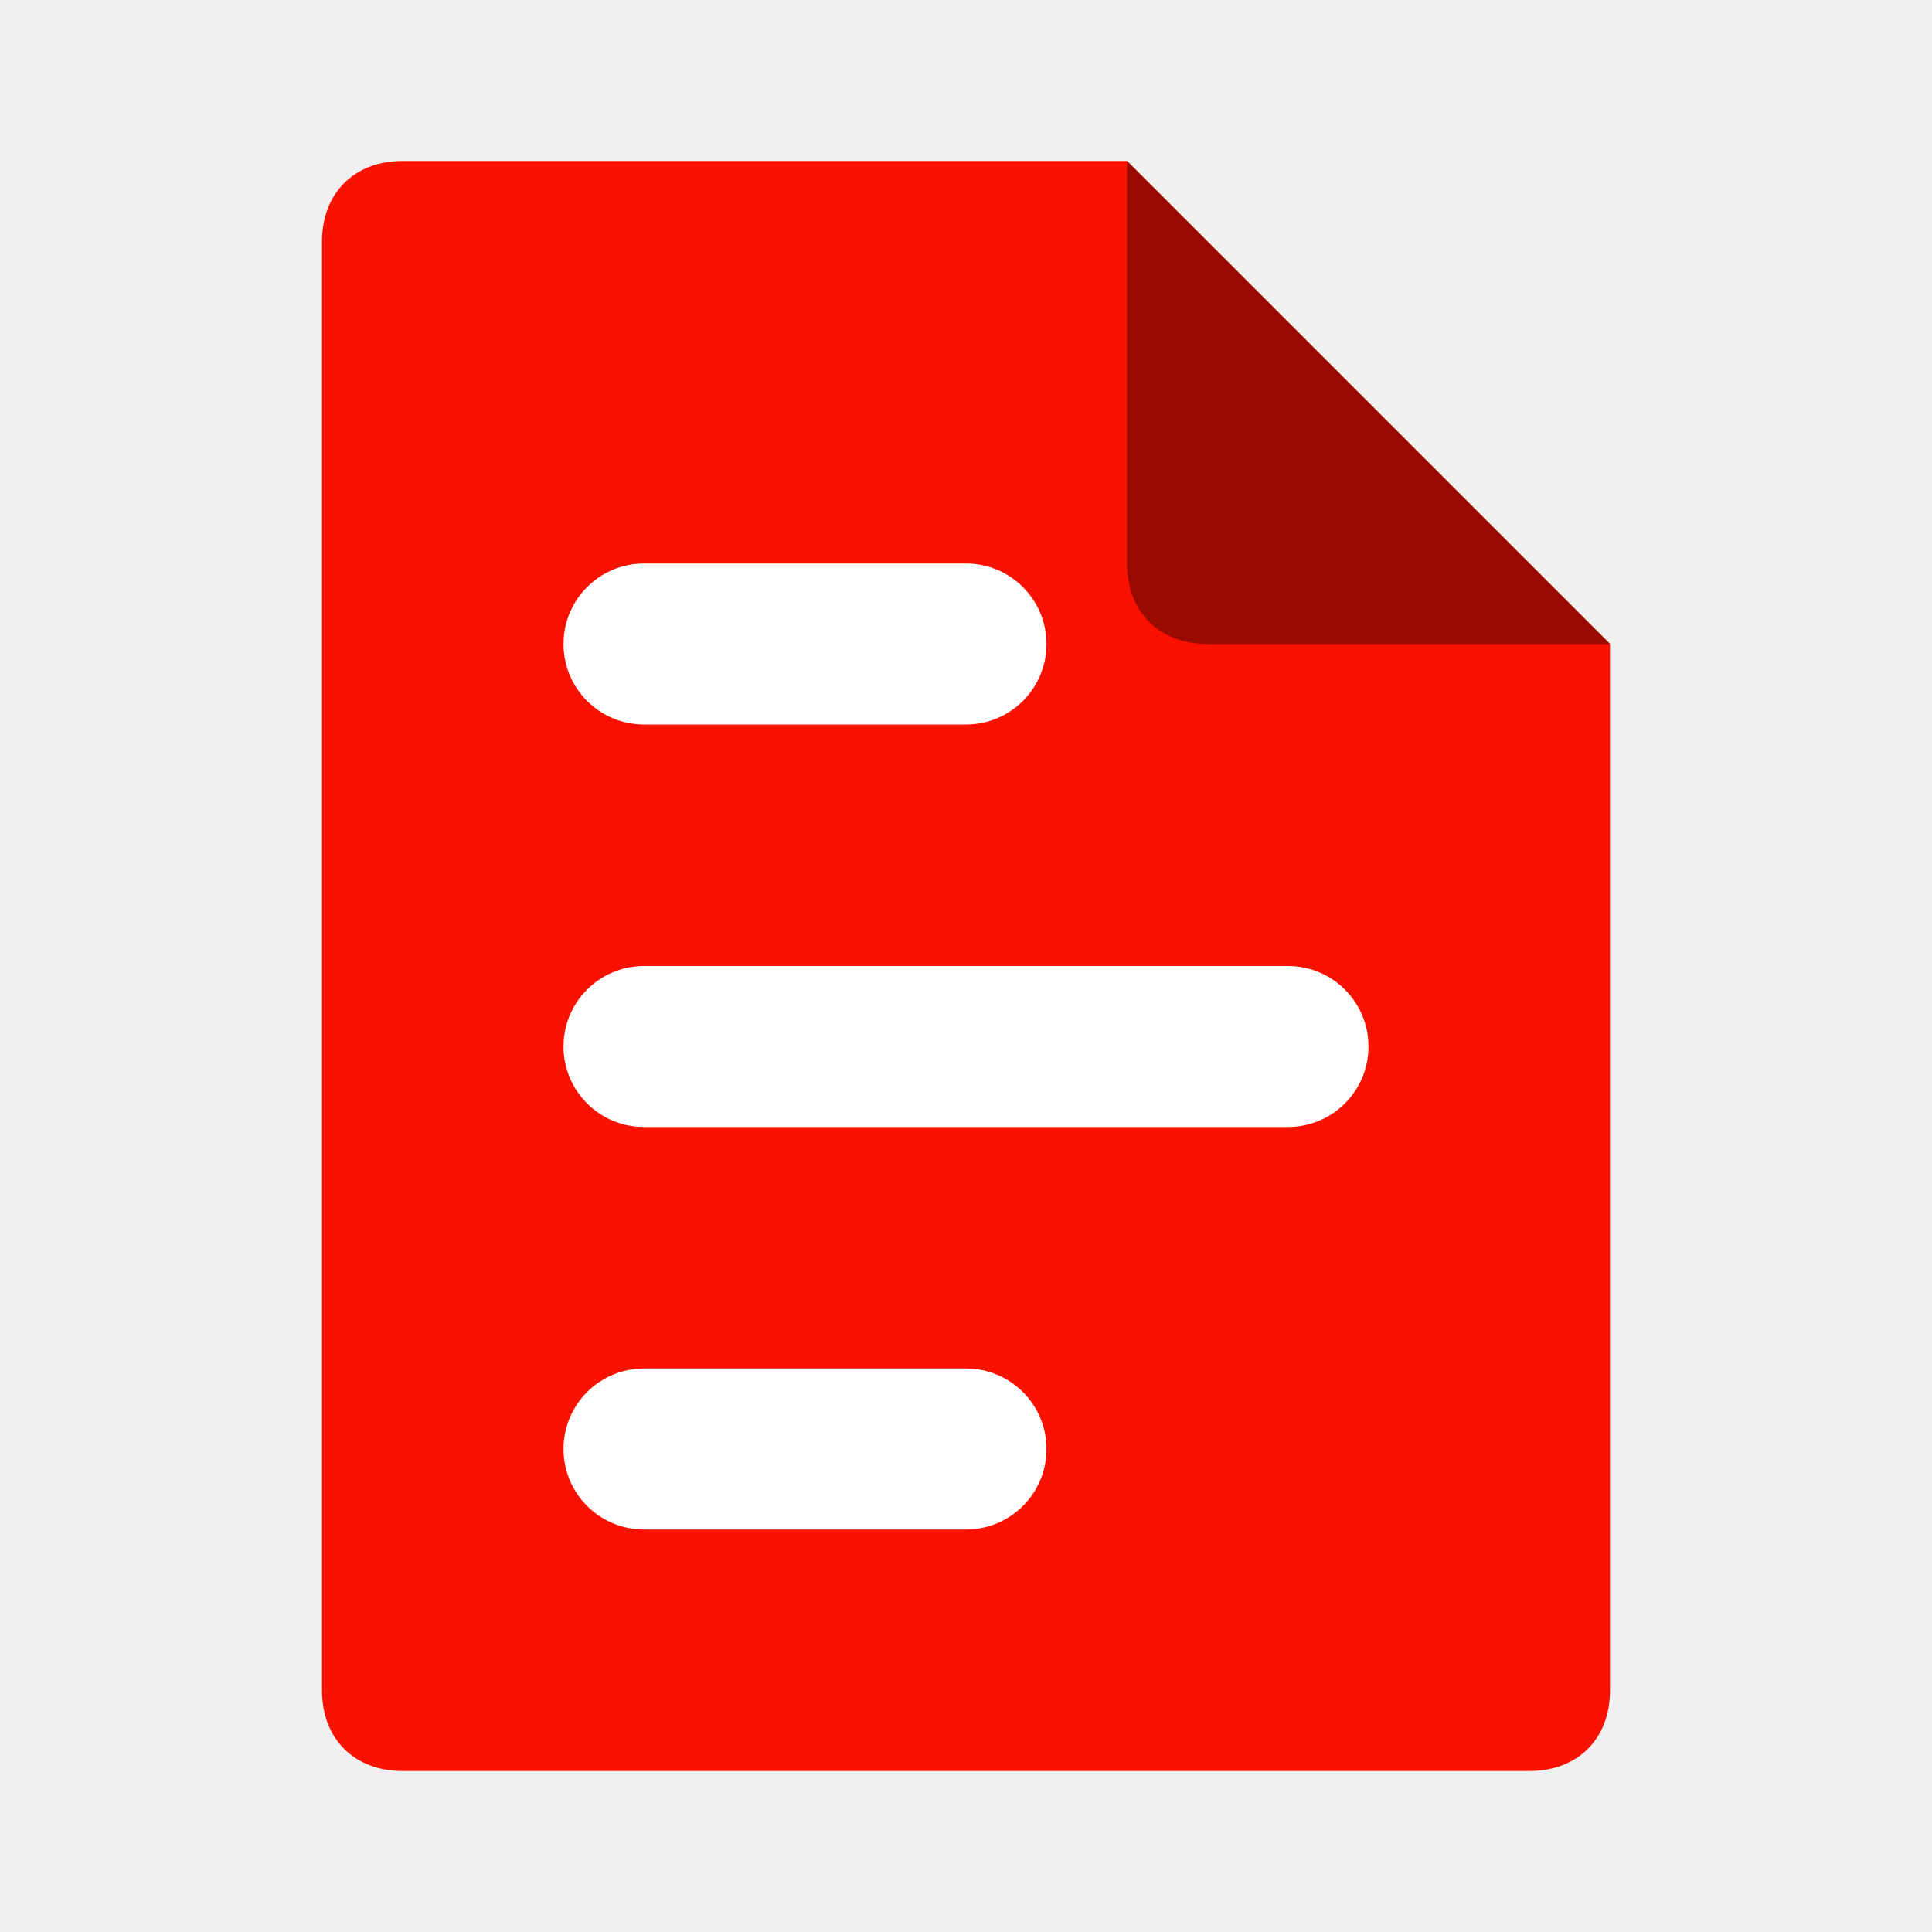
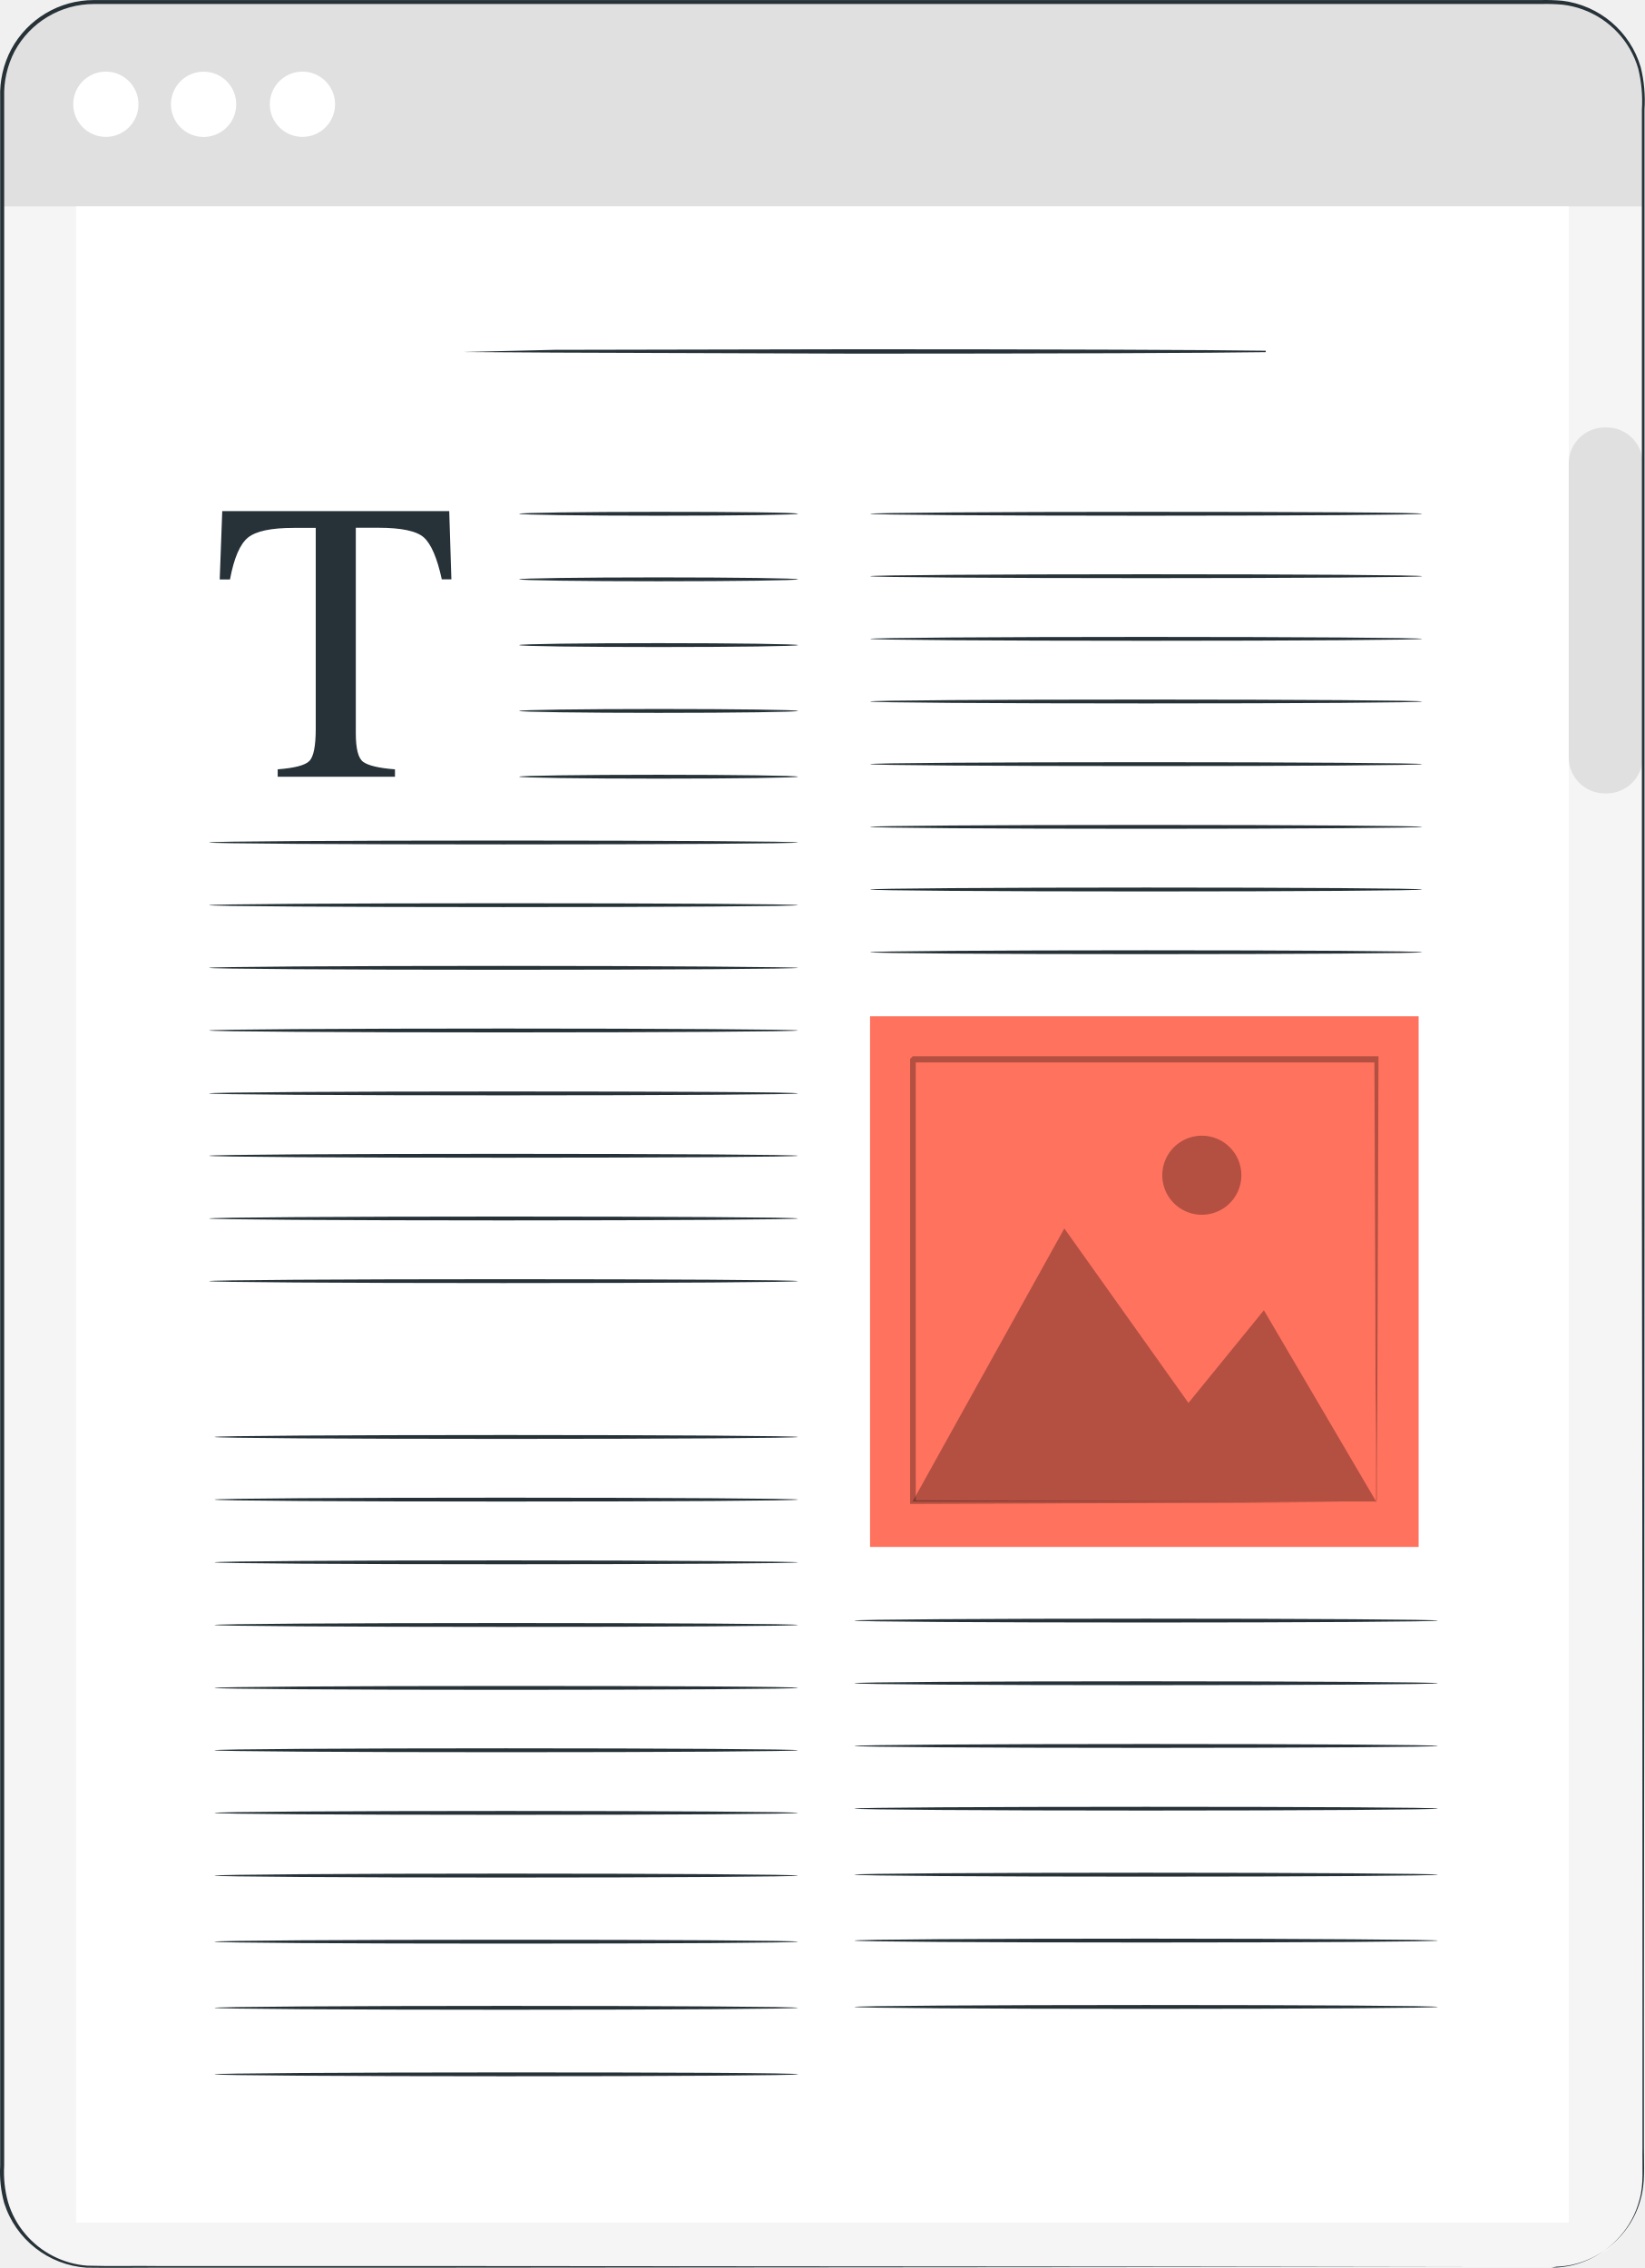
- <svg xmlns="http://www.w3.org/2000/svg" width="24" height="24" viewBox="0 0 24 24" fill="none">
-   <path d="M19 22H5C4.4 22 4 21.6 4 21V3C4 2.4 4.4 2 5 2H14L20 8V21C20 21.6 19.6 22 19 22ZM12.5 18C12.5 17.4 12.6 17.5 12 17.5H8.5C7.9 17.5 8 17.4 8 18C8 18.6 7.9 18.5 8.5 18.5L12 18C12.6 18 12.5 18.6 12.5 18ZM16.5 13C16.5 12.4 16.6 12.5 16 12.5H8.5C7.9 12.5 8 12.4 8 13C8 13.6 7.9 13.5 8.5 13.5H15.5C16.1 13.5 16.5 13.6 16.5 13ZM12.5 8C12.5 7.4 12.6 7.5 12 7.5H8C7.4 7.5 7.5 7.4 7.5 8C7.5 8.6 7.4 8.5 8 8.5H12C12.6 8.5 12.5 8.6 12.5 8Z" fill="hsl(4deg, 100%, 49%)" />
-   <rect x="7" y="17" width="6" height="2" rx="1" fill="#fff" />
-   <rect x="7" y="12" width="10" height="2" rx="1" fill="#fff" />
-   <rect x="7" y="7" width="6" height="2" rx="1" fill="#fff" />
-   <path d="M15 8H20L14 2V7C14 7.6 14.4 8 15 8Z" fill="hsl(4deg, 100%, 30%)" />
+ <svg xmlns="http://www.w3.org/2000/svg" xmlns:ns1="https://boxy-svg.com" viewBox="0 0 221.3 305.2">
+   <defs />
+   <g id="freepik--Documents--inject-38" transform="matrix(1, 0, 0, 1, -335.437, -47.86174)" ns1:origin="0.999992 1.000064">
+     <path d="M345.85,196.43s.15-.07.4,0a1.5,1.5,0,0,1,.8.7,2,2,0,0,1,.2,1.59A1.68,1.68,0,0,1,345.7,200a1.35,1.35,0,0,1-1-.52,2.16,2.16,0,0,1-.42-.88,2,2,0,0,1,.26-1.57c.55-.79,1.24-.75,1.22-.69s-.55.18-.91.87a1.66,1.66,0,0,0-.11,1.28c.11.46.47,1,1,1a1.24,1.24,0,0,0,1.09-.88,1.76,1.76,0,0,0-.07-1.27A1.81,1.81,0,0,0,345.85,196.43Z" style="fill:#263238" />
+     <rect x="335.72" y="48.16" width="220.75" height="304.84" rx="11.83" style="fill:#f5f5f5" />
+     <path d="M347.65,48.16H544.53a11.93,11.93,0,0,1,11.93,11.93V75.63a0,0,0,0,1,0,0H335.72a0,0,0,0,1,0,0V60.09A11.93,11.93,0,0,1,347.65,48.16Z" style="fill:#e0e0e0" />
+     <circle cx="349.68" cy="61.89" r="4.39" style="fill:#fff" />
+     <path d="M367.22,61.89a4.39,4.39,0,1,1-4.38-4.38A4.38,4.38,0,0,1,367.22,61.89Z" style="fill:#fff" />
+     <circle cx="376.13" cy="61.89" r="4.39" style="fill:#fff" />
+     <rect x="345.68" y="75.63" width="200.83" height="271.31" style="fill:#fff" />
+     <rect x="546.5" y="105.38" width="9.96" height="49.25" rx="4.86" style="fill:#e0e0e0" />
+     <path d="M544.16,353l.67,0a12.56,12.56,0,0,0,2-.27,12.33,12.33,0,0,0,6.57-3.92,11.86,11.86,0,0,0,2.64-5c.58-2,.34-4.39.39-6.89,0-5,0-10.81,0-17.32,0-26.07,0-63.78-.08-110.38,0-23.3,0-48.82,0-76.21q0-20.55,0-42.47,0-10.93,0-22.2V62.64a18.5,18.5,0,0,0-.5-5.57,12.07,12.07,0,0,0-7.41-7.92,11.74,11.74,0,0,0-2.75-.66,24.8,24.8,0,0,0-2.87-.09H348.05a12.14,12.14,0,0,0-10.64,6.35A12.58,12.58,0,0,0,336,61V93.78q0,26,0,51.15c0,33.53,0,65.87,0,96.68s0,60.09,0,87.49v10.18a15,15,0,0,0,.52,4.92,11.75,11.75,0,0,0,2.31,4.27,12.09,12.09,0,0,0,8.37,4.28c3.21.1,6.44,0,9.62.05l36.57,0,110.37.08,30,.05,7.81,0,2.66,0-2.66,0-7.81,0-30,0-110.37.09H356.75c-3.19,0-6.38.05-9.65,0A12.51,12.51,0,0,1,336,344.32a15.61,15.61,0,0,1-.54-5V329.1c0-27.4,0-56.68,0-87.49s0-63.15,0-96.68V61a12.94,12.94,0,0,1,1.49-6.5,12.62,12.62,0,0,1,11.1-6.63H542.7a26.29,26.29,0,0,1,2.93.09,12.6,12.6,0,0,1,10.56,8.93,18.69,18.69,0,0,1,.51,5.7v5.65q0,11.25,0,22.2,0,21.9,0,42.47c0,27.39,0,52.91,0,76.21,0,46.6-.06,84.31-.08,110.38,0,6.51,0,12.3,0,17.32,0,2.49.18,4.85-.42,6.92a12,12,0,0,1-2.68,5,12.31,12.31,0,0,1-6.64,3.9,11.84,11.84,0,0,1-2,.24Z" style="fill:#263238" />
+     <path d="M365.34,116.64h30.54l.29,9.18h-1.29c-.63-2.89-1.44-4.76-2.41-5.63s-3-1.31-6.16-1.31h-3v27.64c0,2.09.32,3.38,1,3.87s2.07.83,4.27,1v1H372.8v-1c2.29-.18,3.71-.55,4.27-1.13s.85-2,.85-4.36v-27h-3q-4.49,0-6.1,1.29c-1.08.86-1.9,2.75-2.44,5.65H365Z" style="fill:#263238" />
+     <path d="M503.41,95.12a3.84,3.84,0,0,1,.56,0l1.76,0v.13c-6.49.11-28.73.2-55.12.2L410,95.31l-12.31-.08-3.35,0-.87,0-.3,0,.3,0,.87,0,3.35,0L410,94.94l40.62-.08c26.39,0,48.63.09,55.12.2v.13l-1.76,0A2.12,2.12,0,0,1,503.41,95.12Z" style="fill:#263238" />
+     <path d="M442.81,117c0,.14-8.4.26-18.76.26s-18.77-.12-18.77-.26,8.4-.26,18.77-.26S442.81,116.82,442.81,117Z" style="fill:#263238" />
+     <path d="M442.81,125.82c0,.14-8.4.26-18.76.26s-18.77-.12-18.77-.26,8.4-.26,18.77-.26S442.81,125.68,442.81,125.82Z" style="fill:#263238" />
+     <path d="M442.81,134.67c0,.15-8.4.26-18.76.26s-18.77-.11-18.77-.26,8.4-.26,18.77-.26S442.81,134.53,442.81,134.67Z" style="fill:#263238" />
+     <path d="M442.81,143.53c0,.14-8.4.26-18.76.26s-18.77-.12-18.77-.26,8.4-.26,18.77-.26S442.81,143.38,442.81,143.53Z" style="fill:#263238" />
+     <path d="M442.81,152.38c0,.14-8.4.26-18.76.26s-18.77-.12-18.77-.26,8.4-.26,18.77-.26S442.81,152.24,442.81,152.38Z" style="fill:#263238" />
+     <path d="M442.81,161.23c0,.15-17.75.26-39.63.26s-39.63-.11-39.63-.26,17.74-.26,39.63-.26S442.81,161.09,442.81,161.23Z" style="fill:#263238" />
+     <path d="M442.81,169.67c0,.14-17.75.26-39.63.26s-39.63-.12-39.63-.26,17.74-.26,39.63-.26S442.81,169.52,442.81,169.67Z" style="fill:#263238" />
+     <path d="M442.81,178.1c0,.14-17.75.26-39.63.26s-39.63-.12-39.63-.26,17.74-.26,39.63-.26S442.81,178,442.81,178.1Z" style="fill:#263238" />
+     <path d="M442.81,186.53c0,.14-17.75.26-39.63.26s-39.63-.12-39.63-.26,17.74-.26,39.63-.26S442.81,186.39,442.81,186.53Z" style="fill:#263238" />
+     <path d="M442.81,195c0,.15-17.75.26-39.63.26s-39.63-.11-39.63-.26,17.74-.26,39.63-.26S442.81,194.82,442.81,195Z" style="fill:#263238" />
+     <path d="M442.81,203.39c0,.15-17.75.26-39.63.26s-39.63-.11-39.63-.26,17.74-.26,39.63-.26S442.81,203.25,442.81,203.39Z" style="fill:#263238" />
+     <path d="M442.81,211.83c0,.14-17.75.26-39.63.26s-39.63-.12-39.63-.26,17.74-.26,39.63-.26S442.81,211.68,442.81,211.83Z" style="fill:#263238" />
+     <path d="M442.81,220.26c0,.14-17.75.26-39.63.26s-39.63-.12-39.63-.26,17.74-.26,39.63-.26S442.81,220.11,442.81,220.26Z" style="fill:#263238" />
+     <path d="M526.79,117c0,.14-16.63.26-37.14.26s-37.15-.12-37.15-.26,16.63-.26,37.15-.26S526.79,116.82,526.79,117Z" style="fill:#263238" />
+     <path d="M526.79,125.4c0,.14-16.63.26-37.14.26s-37.15-.12-37.15-.26,16.63-.26,37.15-.26S526.79,125.25,526.79,125.4Z" style="fill:#263238" />
+     <path d="M526.79,133.83c0,.14-16.63.26-37.14.26s-37.15-.12-37.15-.26,16.63-.26,37.15-.26S526.79,133.69,526.79,133.83Z" style="fill:#263238" />
+     <path d="M526.79,142.26c0,.15-16.63.26-37.14.26s-37.15-.11-37.15-.26,16.63-.26,37.15-.26S526.79,142.12,526.79,142.26Z" style="fill:#263238" />
+     <path d="M526.79,150.69c0,.15-16.63.26-37.14.26s-37.15-.11-37.15-.26,16.63-.26,37.15-.26S526.79,150.55,526.79,150.69Z" style="fill:#263238" />
+     <path d="M526.79,159.13c0,.14-16.63.26-37.14.26s-37.15-.12-37.15-.26,16.63-.26,37.15-.26S526.79,159,526.79,159.13Z" style="fill:#263238" />
+     <path d="M526.79,167.56c0,.14-16.63.26-37.14.26s-37.15-.12-37.15-.26,16.63-.26,37.15-.26S526.79,167.41,526.79,167.56Z" style="fill:#263238" />
+     <path d="M526.79,176c0,.14-16.63.26-37.14.26s-37.15-.12-37.15-.26,16.63-.26,37.15-.26S526.79,175.85,526.79,176Z" style="fill:#263238" />
+     <path d="M442.81,241.23c0,.15-17.58.26-39.27.26s-39.26-.11-39.26-.26,17.58-.26,39.26-.26S442.81,241.09,442.81,241.23Z" style="fill:#263238" />
+     <path d="M442.81,249.66c0,.15-17.58.26-39.27.26s-39.26-.11-39.26-.26,17.58-.26,39.26-.26S442.81,249.52,442.81,249.66Z" style="fill:#263238" />
+     <path d="M442.81,258.1c0,.14-17.58.26-39.27.26s-39.26-.12-39.26-.26,17.58-.26,39.26-.26S442.81,258,442.81,258.1Z" style="fill:#263238" />
+     <path d="M442.81,266.53c0,.14-17.58.26-39.27.26s-39.26-.12-39.26-.26,17.58-.26,39.26-.26S442.81,266.38,442.81,266.53Z" style="fill:#263238" />
+     <path d="M442.81,275c0,.14-17.58.26-39.27.26s-39.26-.12-39.26-.26,17.58-.26,39.26-.26S442.81,274.82,442.81,275Z" style="fill:#263238" />
+     <path d="M442.81,283.39c0,.15-17.58.26-39.27.26s-39.26-.11-39.26-.26,17.58-.26,39.26-.26S442.81,283.25,442.81,283.39Z" style="fill:#263238" />
+     <path d="M442.81,291.82c0,.15-17.58.26-39.27.26s-39.26-.11-39.26-.26,17.58-.26,39.26-.26S442.81,291.68,442.81,291.82Z" style="fill:#263238" />
+     <path d="M442.81,300.26c0,.14-17.58.26-39.27.26s-39.26-.12-39.26-.26,17.58-.27,39.26-.27S442.81,300.11,442.81,300.26Z" style="fill:#263238" />
+     <path d="M442.81,309.15c0,.15-17.58.26-39.27.26s-39.26-.11-39.26-.26,17.58-.26,39.26-.26S442.81,309,442.81,309.15Z" style="fill:#263238" />
+     <path d="M442.81,318.05c0,.14-17.58.26-39.27.26s-39.26-.12-39.26-.26,17.58-.26,39.26-.26S442.81,317.9,442.81,318.05Z" style="fill:#263238" />
+     <path d="M442.81,327c0,.14-17.58.26-39.27.26s-39.26-.12-39.26-.26,17.58-.26,39.26-.26S442.81,326.8,442.81,327Z" style="fill:#263238" />
+     <rect x="452.5" y="184.62" width="73.81" height="71.41" style="fill:#FF725E" />
+     <g style="opacity:0.3">
+       <polygon points="458.23 249.91 478.64 213.17 495.34 236.65 505.49 224.18 520.59 249.91 458.23 249.91" />
+     </g>
+     <g style="opacity:0.3">
+       <path d="M502.46,206a5.32,5.32,0,1,1-5.31-5.31A5.31,5.31,0,0,1,502.46,206Z" />
+     </g>
+     <g style="opacity:0.3">
+       <path d="M520.59,250.11a1.64,1.64,0,0,1,0-.29c0-.21,0-.49,0-.83,0-.76,0-1.84,0-3.22,0-2.83,0-6.92-.08-12.12,0-10.43-.09-25.29-.15-43.12l.3.3-62.36,0c-.08.08.66-.66.35-.34v8.08c0,2.68,0,5.33,0,7.95,0,5.25,0,10.39,0,15.39,0,10,0,19.45,0,28.15l-.3-.3,45.08.15L516,250l3.38,0h.87l.31,0-.27,0-.85,0-3.31,0-12.65.08-45.28.16h-.31v-.31c0-8.7,0-18.15,0-28.15,0-5,0-10.14,0-15.39q0-3.93,0-7.95v-8.08c-.31.31.43-.44.36-.36l62.36,0h.3v.3c-.06,17.91-.12,32.83-.15,43.31,0,5.17-.06,9.24-.08,12.06,0,1.35,0,2.41,0,3.15,0,.34,0,.6,0,.8A2.17,2.17,0,0,1,520.59,250.11Z" />
+     </g>
+     <path d="M528.91,265.94c0,.15-17.58.26-39.26.26s-39.27-.11-39.27-.26,17.58-.26,39.27-.26S528.91,265.8,528.91,265.94Z" style="fill:#263238" />
+     <path d="M528.91,274.37c0,.15-17.58.26-39.26.26s-39.27-.11-39.27-.26,17.58-.26,39.27-.26S528.91,274.23,528.91,274.37Z" style="fill:#263238" />
+     <path d="M528.91,282.81c0,.14-17.58.26-39.26.26s-39.27-.12-39.27-.26,17.58-.26,39.27-.26S528.91,282.66,528.91,282.81Z" style="fill:#263238" />
+     <path d="M528.91,291.24c0,.14-17.58.26-39.26.26s-39.27-.12-39.27-.26S468,291,489.65,291,528.91,291.09,528.91,291.24Z" style="fill:#263238" />
+     <path d="M528.91,300.13c0,.15-17.58.27-39.26.27s-39.27-.12-39.27-.27,17.58-.26,39.27-.26S528.91,300,528.91,300.13Z" style="fill:#263238" />
+     <path d="M528.91,309c0,.15-17.58.26-39.26.26s-39.27-.11-39.27-.26,17.58-.26,39.27-.26S528.91,308.89,528.91,309Z" style="fill:#263238" />
+     <path d="M528.91,317.93c0,.14-17.58.26-39.26.26s-39.27-.12-39.27-.26,17.58-.26,39.27-.26S528.91,317.78,528.91,317.93Z" style="fill:#263238" />
+   </g>
</svg>
